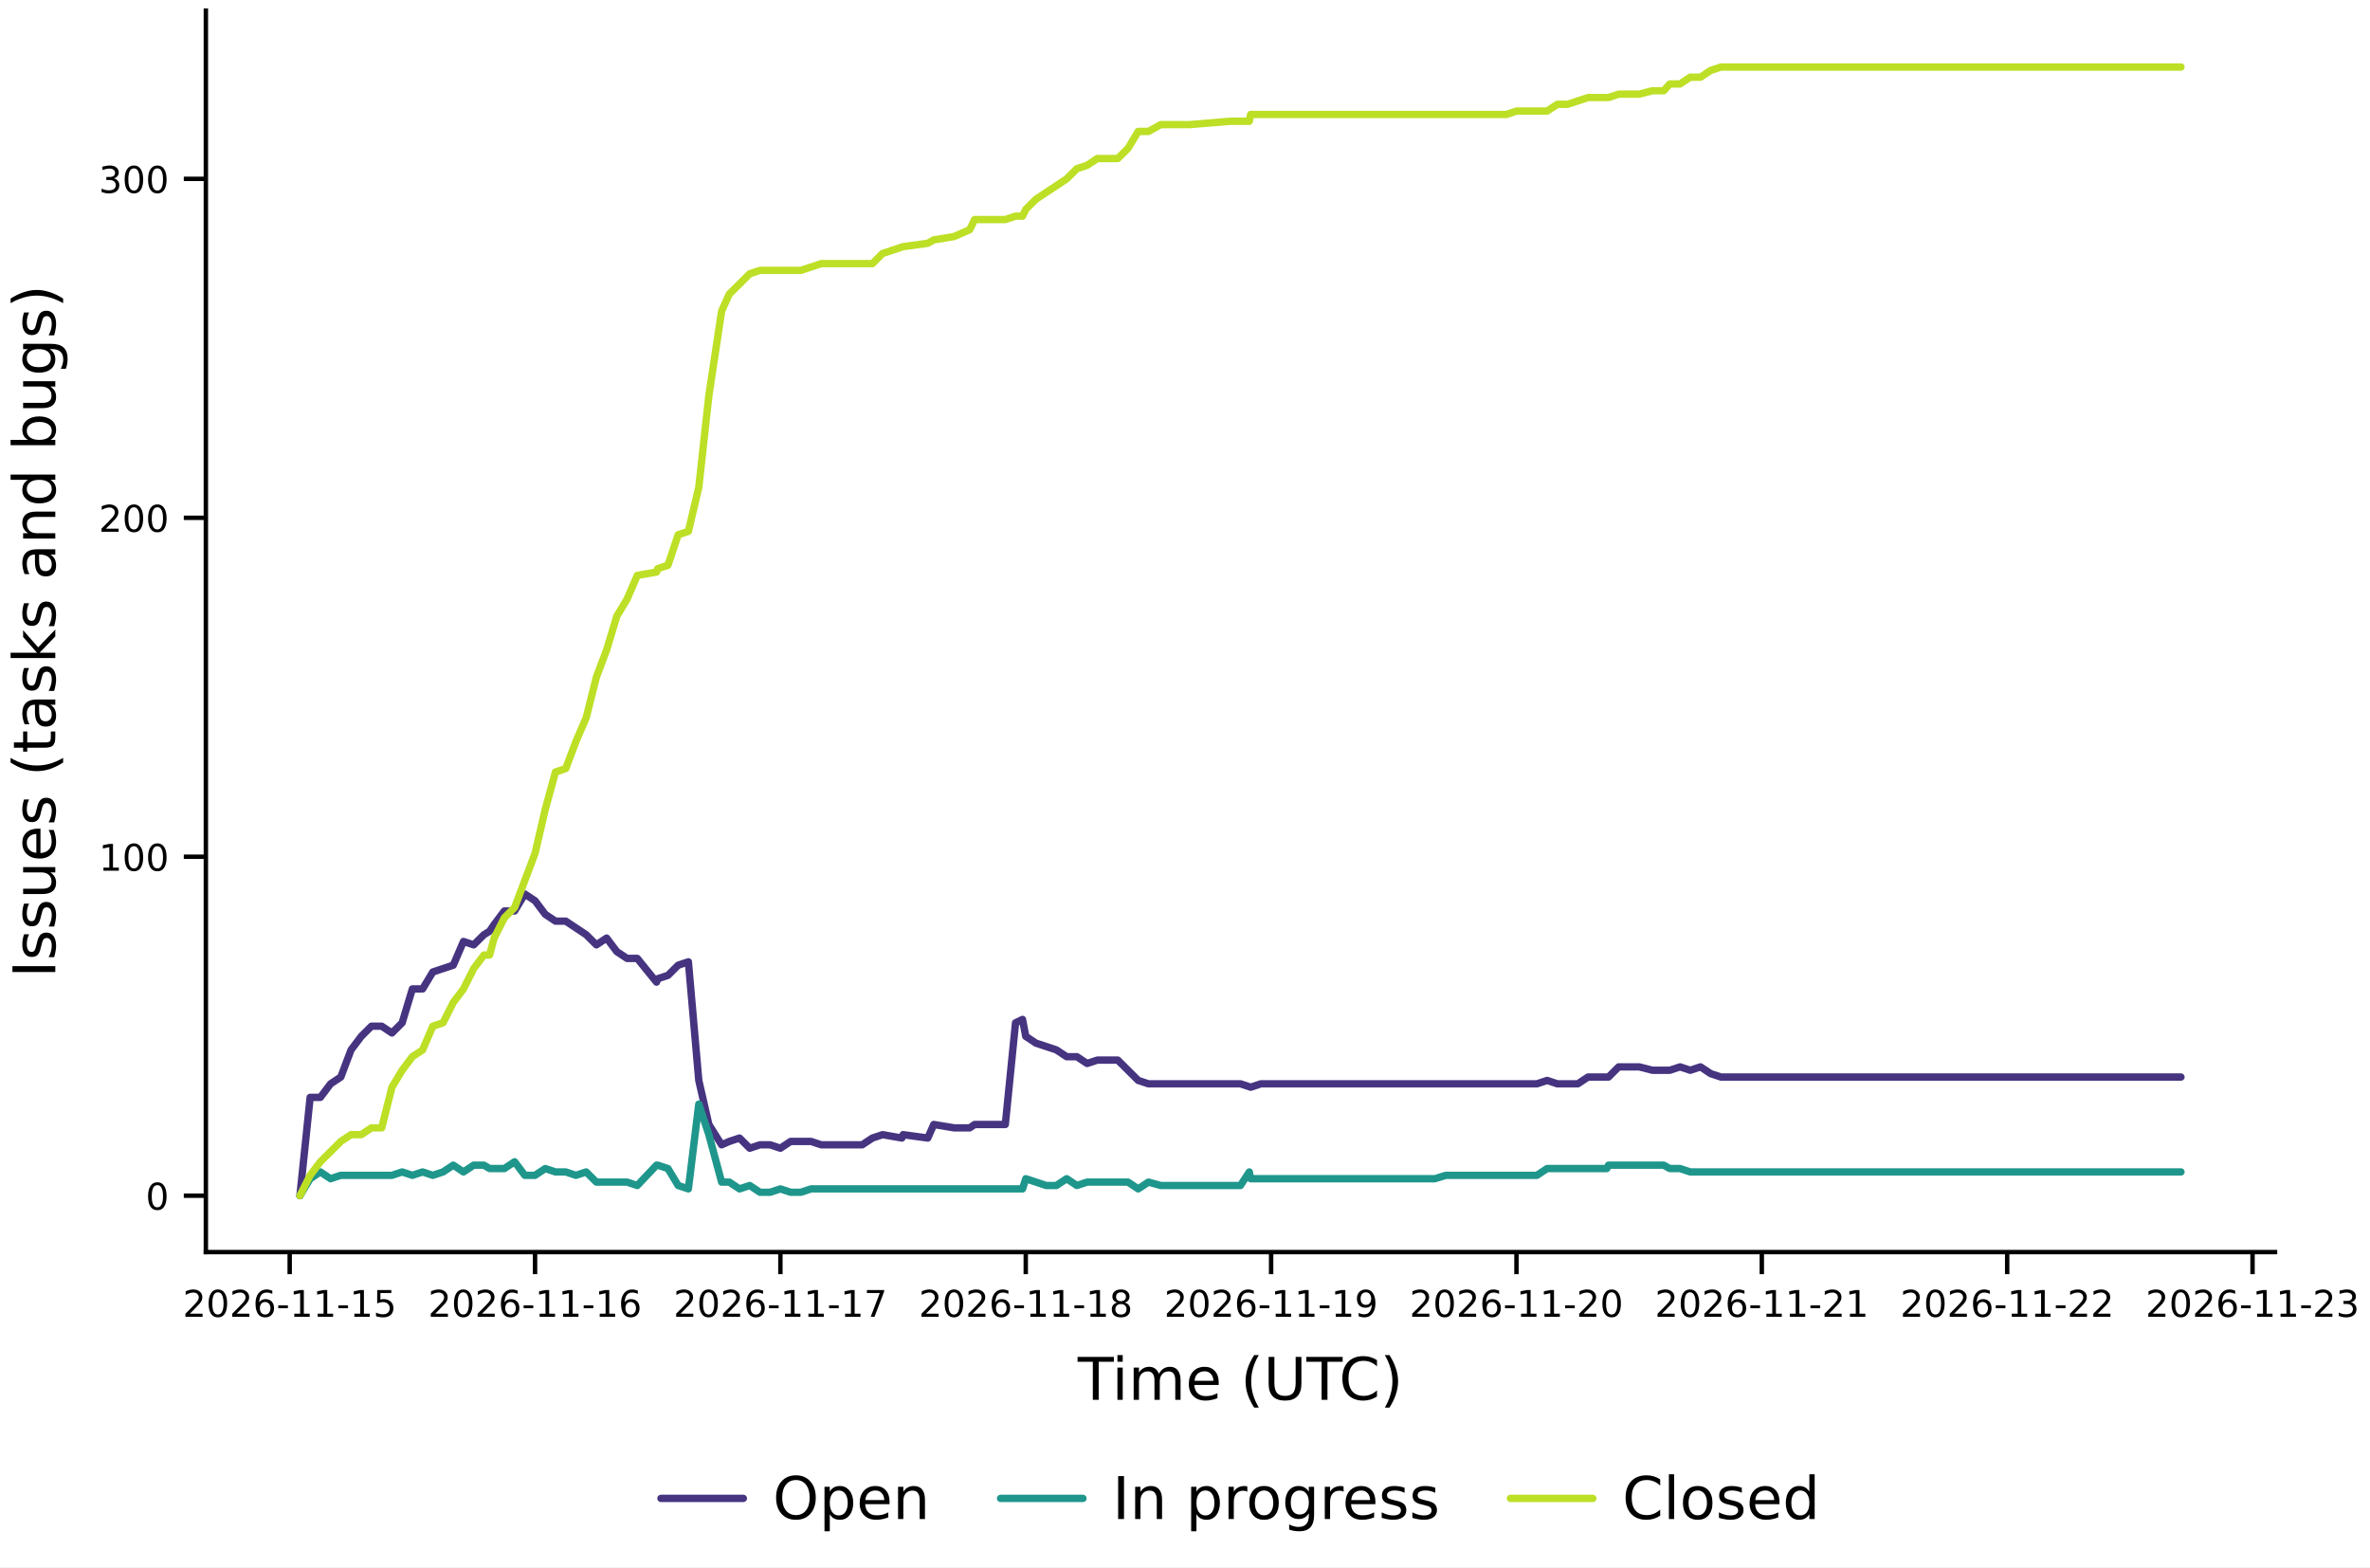
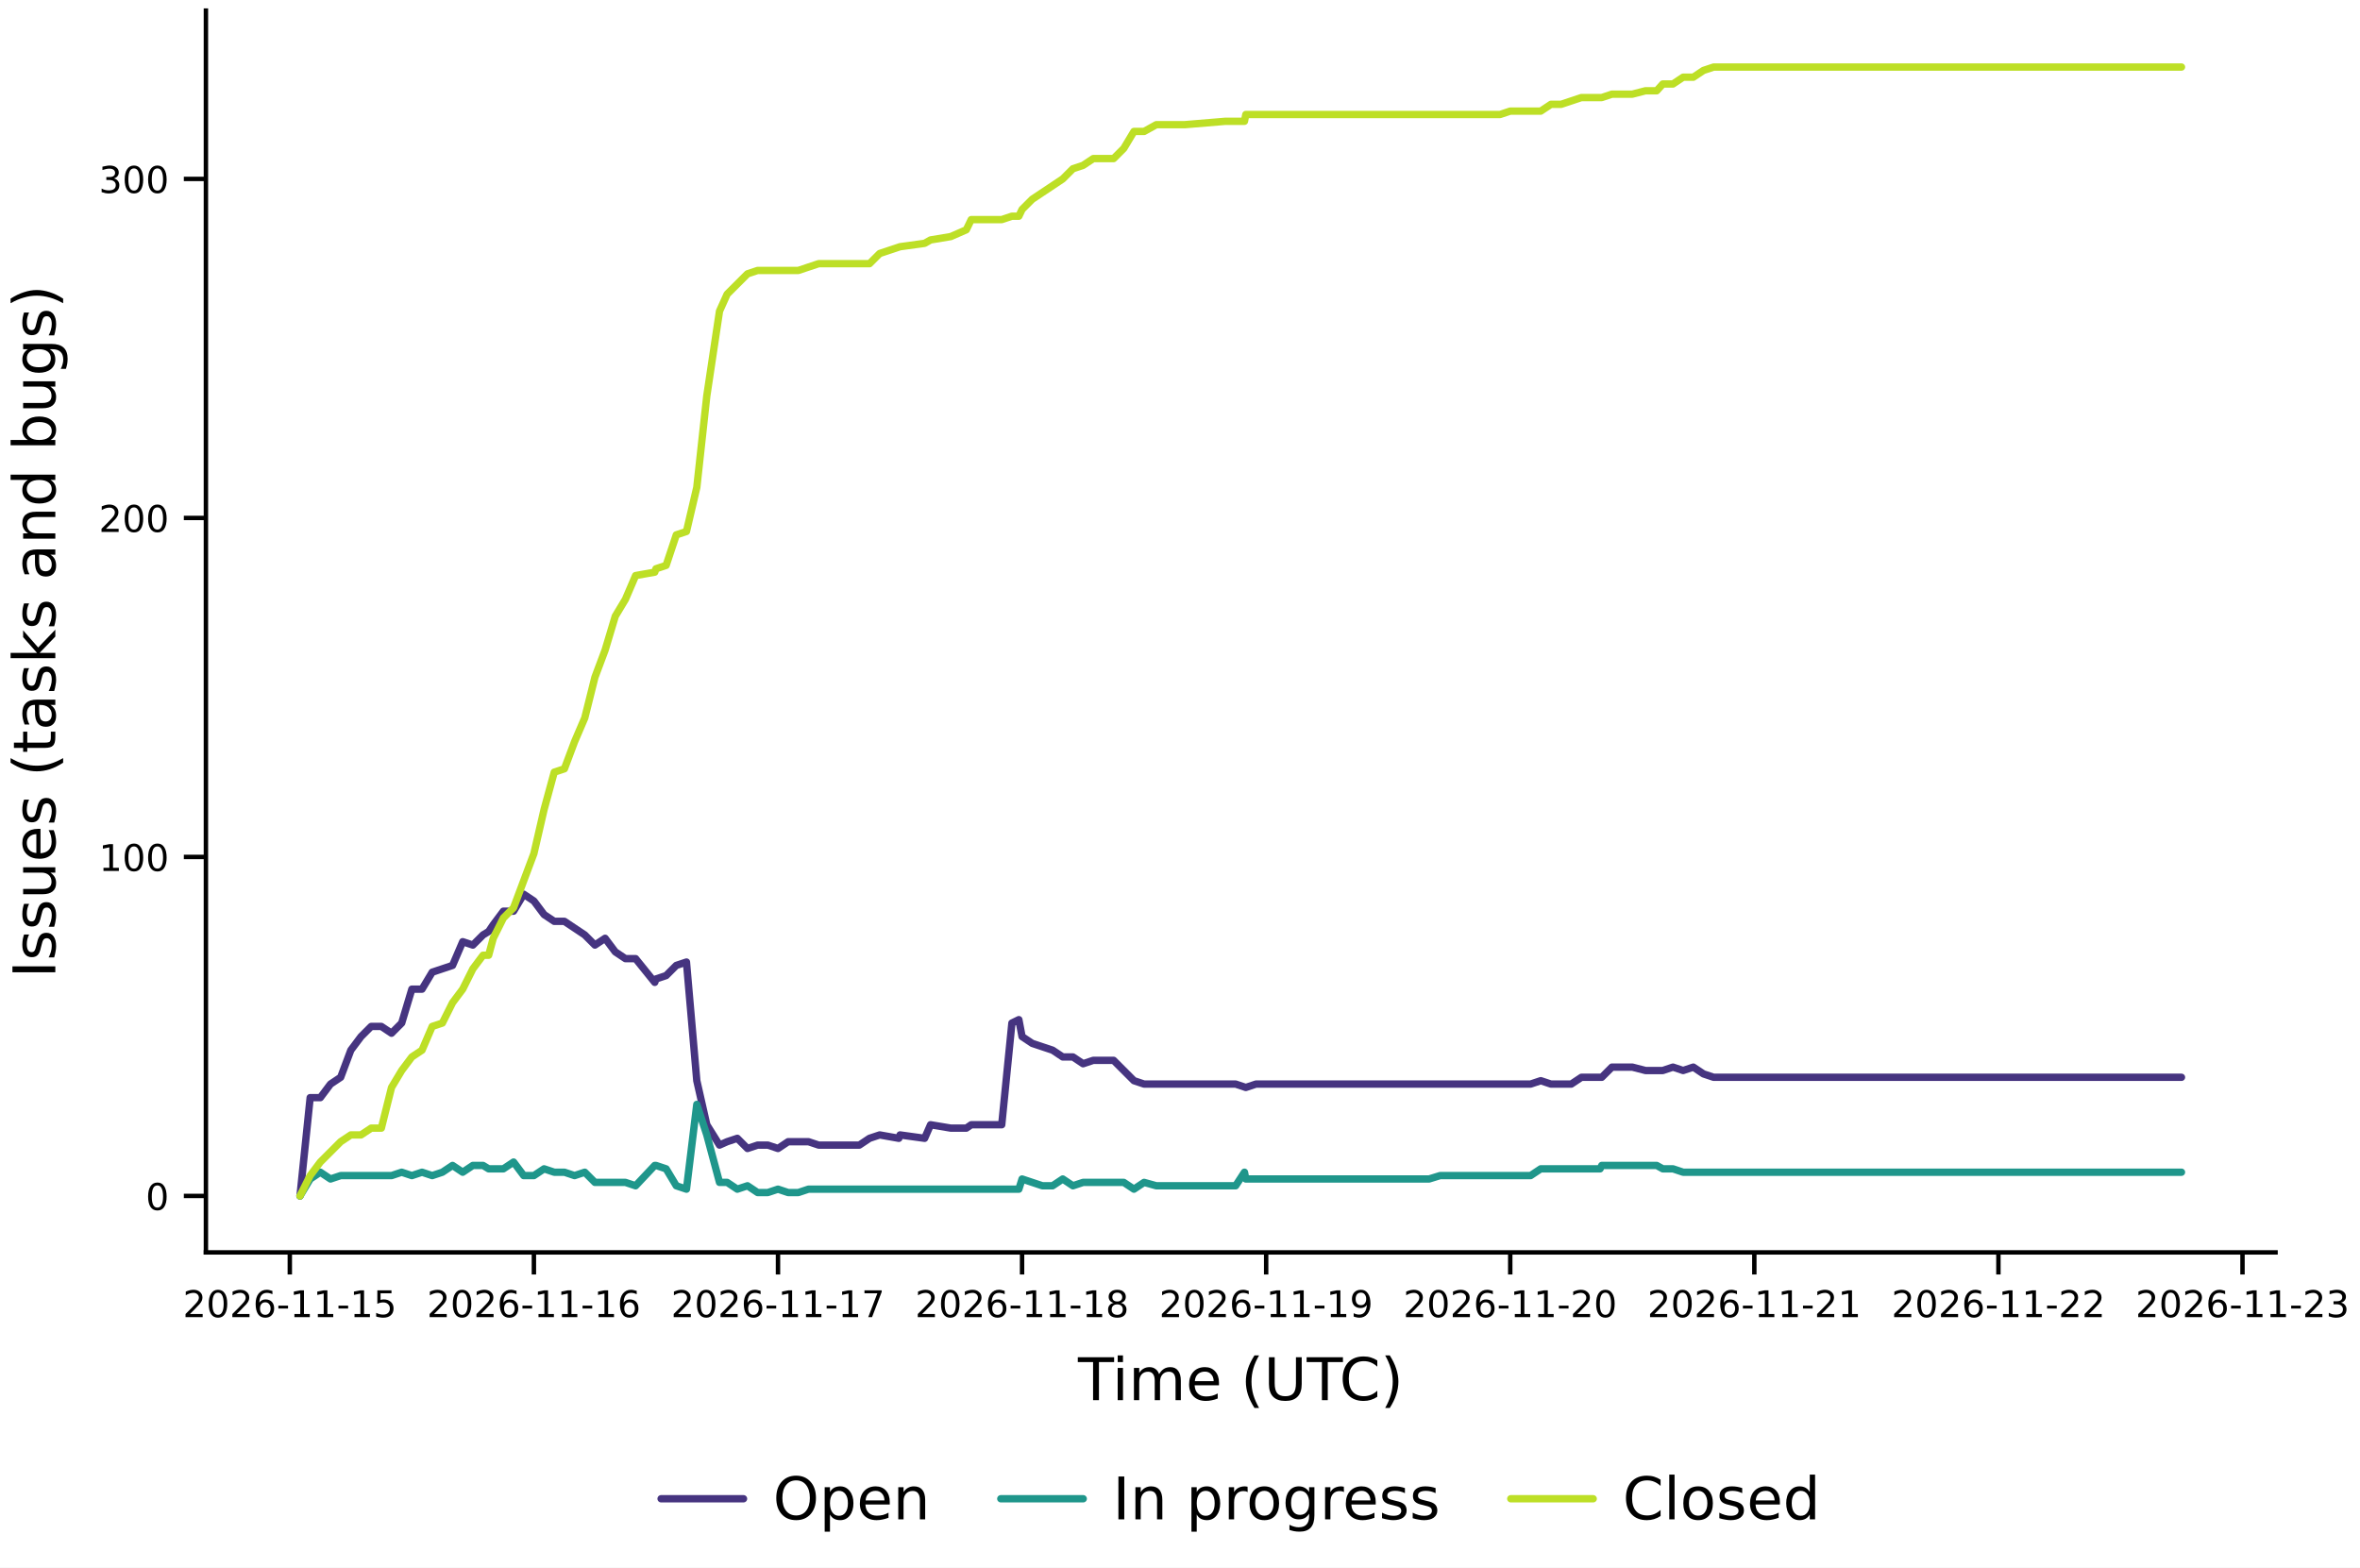
- <svg xmlns="http://www.w3.org/2000/svg" xmlns:xlink="http://www.w3.org/1999/xlink" width="322.167pt" height="213.046pt" viewBox="0 0 322.167 213.046" version="1.1">
+ <svg xmlns="http://www.w3.org/2000/svg" xmlns:xlink="http://www.w3.org/1999/xlink" width="320.733pt" height="213.046pt" viewBox="0 0 320.733 213.046" version="1.1">
  <defs>
    <style type="text/css">*{stroke-linejoin: round; stroke-linecap: butt}</style>
  </defs>
  <g id="figure_1">
    <g id="patch_1">
-       <path d="M 0 213.046  L 322.167 213.046  L 322.167 0  L 0 0  z " style="fill: #ffffff" />
+       <path d="M 0 213.046  L 320.733 213.046  L 320.733 0  L 0 0  z " style="fill: #ffffff" />
    </g>
    <g id="axes_1">
      <g id="patch_2">
        <path d="M 27.984 170.203  L 309.256 170.203  L 309.256 1.44  L 27.984 1.44  z " style="fill: #ffffff" />
      </g>
      <g id="matplotlib.axis_1">
        <g id="xtick_1">
          <g id="line2d_1">
            <defs>
-               <path id="m17aa8b5783" d="M 0 0  L 0 3  " style="stroke: #000000; stroke-width: 0.6" />
+               <path id="m67f347a7fc" d="M 0 0  L 0 3  " style="stroke: #000000; stroke-width: 0.6" />
            </defs>
            <g>
-               <use xlink:href="#m17aa8b5783" x="39.38" y="170.203" style="stroke: #000000; stroke-width: 0.6" />
+               <use xlink:href="#m67f347a7fc" x="39.387" y="170.203" style="stroke: #000000; stroke-width: 0.6" />
            </g>
          </g>
          <g id="text_1">
-             <text style="font-size: 5px; font-family: 'DejaVu Sans', sans-serif; text-anchor: middle" x="39.38" y="179.002" transform="rotate(-0 39.37976 179.0017)">2026-11-15</text>
+             <text style="font-size: 5px; font-family: 'DejaVu Sans', sans-serif; text-anchor: middle" x="39.387" y="179.002" transform="rotate(-0 39.38727 179.0017)">2026-11-15</text>
          </g>
        </g>
        <g id="xtick_2">
          <g id="line2d_2">
            <g>
-               <use xlink:href="#m17aa8b5783" x="72.732" y="170.203" style="stroke: #000000; stroke-width: 0.6" />
+               <use xlink:href="#m67f347a7fc" x="72.559" y="170.203" style="stroke: #000000; stroke-width: 0.6" />
            </g>
          </g>
          <g id="text_2">
-             <text style="font-size: 5px; font-family: 'DejaVu Sans', sans-serif; text-anchor: middle" x="72.732" y="179.002" transform="rotate(-0 72.73211 179.0017)">2026-11-16</text>
+             <text style="font-size: 5px; font-family: 'DejaVu Sans', sans-serif; text-anchor: middle" x="72.559" y="179.002" transform="rotate(-0 72.55933 179.0017)">2026-11-16</text>
          </g>
        </g>
        <g id="xtick_3">
          <g id="line2d_3">
            <g>
-               <use xlink:href="#m17aa8b5783" x="106.084" y="170.203" style="stroke: #000000; stroke-width: 0.6" />
+               <use xlink:href="#m67f347a7fc" x="105.731" y="170.203" style="stroke: #000000; stroke-width: 0.6" />
            </g>
          </g>
          <g id="text_3">
-             <text style="font-size: 5px; font-family: 'DejaVu Sans', sans-serif; text-anchor: middle" x="106.084" y="179.002" transform="rotate(-0 106.0845 179.0017)">2026-11-17</text>
+             <text style="font-size: 5px; font-family: 'DejaVu Sans', sans-serif; text-anchor: middle" x="105.731" y="179.002" transform="rotate(-0 105.7314 179.0017)">2026-11-17</text>
          </g>
        </g>
        <g id="xtick_4">
          <g id="line2d_4">
            <g>
-               <use xlink:href="#m17aa8b5783" x="139.437" y="170.203" style="stroke: #000000; stroke-width: 0.6" />
+               <use xlink:href="#m67f347a7fc" x="138.903" y="170.203" style="stroke: #000000; stroke-width: 0.6" />
            </g>
          </g>
          <g id="text_4">
-             <text style="font-size: 5px; font-family: 'DejaVu Sans', sans-serif; text-anchor: middle" x="139.437" y="179.002" transform="rotate(-0 139.4368 179.0017)">2026-11-18</text>
+             <text style="font-size: 5px; font-family: 'DejaVu Sans', sans-serif; text-anchor: middle" x="138.903" y="179.002" transform="rotate(-0 138.9035 179.0017)">2026-11-18</text>
          </g>
        </g>
        <g id="xtick_5">
          <g id="line2d_5">
            <g>
-               <use xlink:href="#m17aa8b5783" x="172.789" y="170.203" style="stroke: #000000; stroke-width: 0.6" />
+               <use xlink:href="#m67f347a7fc" x="172.076" y="170.203" style="stroke: #000000; stroke-width: 0.6" />
            </g>
          </g>
          <g id="text_5">
-             <text style="font-size: 5px; font-family: 'DejaVu Sans', sans-serif; text-anchor: middle" x="172.789" y="179.002" transform="rotate(-0 172.7891 179.0017)">2026-11-19</text>
+             <text style="font-size: 5px; font-family: 'DejaVu Sans', sans-serif; text-anchor: middle" x="172.076" y="179.002" transform="rotate(-0 172.0755 179.0017)">2026-11-19</text>
          </g>
        </g>
        <g id="xtick_6">
          <g id="line2d_6">
            <g>
-               <use xlink:href="#m17aa8b5783" x="206.141" y="170.203" style="stroke: #000000; stroke-width: 0.6" />
+               <use xlink:href="#m67f347a7fc" x="205.248" y="170.203" style="stroke: #000000; stroke-width: 0.6" />
            </g>
          </g>
          <g id="text_6">
-             <text style="font-size: 5px; font-family: 'DejaVu Sans', sans-serif; text-anchor: middle" x="206.141" y="179.002" transform="rotate(-0 206.1415 179.0017)">2026-11-20</text>
+             <text style="font-size: 5px; font-family: 'DejaVu Sans', sans-serif; text-anchor: middle" x="205.248" y="179.002" transform="rotate(-0 205.2476 179.0017)">2026-11-20</text>
          </g>
        </g>
        <g id="xtick_7">
          <g id="line2d_7">
            <g>
-               <use xlink:href="#m17aa8b5783" x="239.494" y="170.203" style="stroke: #000000; stroke-width: 0.6" />
+               <use xlink:href="#m67f347a7fc" x="238.42" y="170.203" style="stroke: #000000; stroke-width: 0.6" />
            </g>
          </g>
          <g id="text_7">
-             <text style="font-size: 5px; font-family: 'DejaVu Sans', sans-serif; text-anchor: middle" x="239.494" y="179.002" transform="rotate(-0 239.4938 179.0017)">2026-11-21</text>
+             <text style="font-size: 5px; font-family: 'DejaVu Sans', sans-serif; text-anchor: middle" x="238.42" y="179.002" transform="rotate(-0 238.4196 179.0017)">2026-11-21</text>
          </g>
        </g>
        <g id="xtick_8">
          <g id="line2d_8">
            <g>
-               <use xlink:href="#m17aa8b5783" x="272.846" y="170.203" style="stroke: #000000; stroke-width: 0.6" />
+               <use xlink:href="#m67f347a7fc" x="271.592" y="170.203" style="stroke: #000000; stroke-width: 0.6" />
            </g>
          </g>
          <g id="text_8">
-             <text style="font-size: 5px; font-family: 'DejaVu Sans', sans-serif; text-anchor: middle" x="272.846" y="179.002" transform="rotate(-0 272.8462 179.0017)">2026-11-22</text>
+             <text style="font-size: 5px; font-family: 'DejaVu Sans', sans-serif; text-anchor: middle" x="271.592" y="179.002" transform="rotate(-0 271.5917 179.0017)">2026-11-22</text>
          </g>
        </g>
        <g id="xtick_9">
          <g id="line2d_9">
            <g>
-               <use xlink:href="#m17aa8b5783" x="306.199" y="170.203" style="stroke: #000000; stroke-width: 0.6" />
+               <use xlink:href="#m67f347a7fc" x="304.764" y="170.203" style="stroke: #000000; stroke-width: 0.6" />
            </g>
          </g>
          <g id="text_9">
-             <text style="font-size: 5px; font-family: 'DejaVu Sans', sans-serif; text-anchor: middle" x="306.199" y="179.002" transform="rotate(-0 306.1985 179.0017)">2026-11-23</text>
+             <text style="font-size: 5px; font-family: 'DejaVu Sans', sans-serif; text-anchor: middle" x="304.764" y="179.002" transform="rotate(-0 304.7638 179.0017)">2026-11-23</text>
          </g>
        </g>
        <g id="text_10">
          <text style="font-size: 8px; font-family: 'DejaVu Sans', sans-serif; text-anchor: middle" x="168.62" y="190.282" transform="rotate(-0 168.6201 190.2816)">Time (UTC)</text>
        </g>
      </g>
      <g id="matplotlib.axis_2">
        <g id="ytick_1">
          <g id="line2d_10">
            <defs>
-               <path id="m4427c4780b" d="M 0 0  L -3 0  " style="stroke: #000000; stroke-width: 0.6" />
+               <path id="mabcaf0f6fe" d="M 0 0  L -3 0  " style="stroke: #000000; stroke-width: 0.6" />
            </defs>
            <g>
-               <use xlink:href="#m4427c4780b" x="27.984" y="162.532" style="stroke: #000000; stroke-width: 0.6" />
+               <use xlink:href="#mabcaf0f6fe" x="27.984" y="162.532" style="stroke: #000000; stroke-width: 0.6" />
            </g>
          </g>
          <g id="text_11">
            <text style="font-size: 5px; font-family: 'DejaVu Sans', sans-serif; text-anchor: end" x="22.984" y="164.431" transform="rotate(-0 22.98438 164.4312)">0</text>
          </g>
        </g>
        <g id="ytick_2">
          <g id="line2d_11">
            <g>
-               <use xlink:href="#m4427c4780b" x="27.984" y="116.46" style="stroke: #000000; stroke-width: 0.6" />
+               <use xlink:href="#mabcaf0f6fe" x="27.984" y="116.46" style="stroke: #000000; stroke-width: 0.6" />
            </g>
          </g>
          <g id="text_12">
            <text style="font-size: 5px; font-family: 'DejaVu Sans', sans-serif; text-anchor: end" x="22.984" y="118.359" transform="rotate(-0 22.98438 118.3589)">100</text>
          </g>
        </g>
        <g id="ytick_3">
          <g id="line2d_12">
            <g>
-               <use xlink:href="#m4427c4780b" x="27.984" y="70.387" style="stroke: #000000; stroke-width: 0.6" />
+               <use xlink:href="#mabcaf0f6fe" x="27.984" y="70.387" style="stroke: #000000; stroke-width: 0.6" />
            </g>
          </g>
          <g id="text_13">
            <text style="font-size: 5px; font-family: 'DejaVu Sans', sans-serif; text-anchor: end" x="22.984" y="72.287" transform="rotate(-0 22.98438 72.28662)">200</text>
          </g>
        </g>
        <g id="ytick_4">
          <g id="line2d_13">
            <g>
-               <use xlink:href="#m4427c4780b" x="27.984" y="24.315" style="stroke: #000000; stroke-width: 0.6" />
+               <use xlink:href="#mabcaf0f6fe" x="27.984" y="24.315" style="stroke: #000000; stroke-width: 0.6" />
            </g>
          </g>
          <g id="text_14">
            <text style="font-size: 5px; font-family: 'DejaVu Sans', sans-serif; text-anchor: end" x="22.984" y="26.214" transform="rotate(-0 22.98438 26.21431)">300</text>
          </g>
        </g>
        <g id="text_15">
          <text style="font-size: 8px; font-family: 'DejaVu Sans', sans-serif; text-anchor: middle" x="7.519" y="85.821" transform="rotate(-90 7.51875 85.82143)">Issues (tasks and bugs)</text>
        </g>
      </g>
      <g id="line2d_14">
-         <path d="M 40.769 162.532  L 42.159 149.171  L 43.549 149.171  L 44.938 147.328  L 46.328 146.407  L 47.718 142.721  L 49.108 140.878  L 50.497 139.496  L 51.887 139.496  L 53.277 140.417  L 54.666 139.035  L 56.056 134.428  L 57.446 134.428  L 58.835 132.124  L 61.615 131.203  L 63.004 127.978  L 64.394 128.438  L 65.784 127.056  L 66.548 126.595  L 67.173 125.674  L 68.563 123.831  L 69.953 123.831  L 71.342 121.527  L 72.732 122.449  L 74.122 124.292  L 75.511 125.213  L 76.901 125.213  L 79.681 127.056  L 81.07 128.438  L 82.46 127.517  L 83.85 129.36  L 85.239 130.281  L 86.629 130.281  L 89.246 133.506  L 89.408 133.046  L 90.798 132.585  L 92.188 131.203  L 93.577 130.742  L 94.99 146.867  L 96.357 152.857  L 98.094 155.621  L 99.136 155.16  L 100.526 154.7  L 101.915 156.082  L 103.305 155.621  L 104.695 155.621  L 106.084 156.082  L 107.474 155.16  L 110.253 155.16  L 111.643 155.621  L 117.202 155.621  L 118.592 154.7  L 119.981 154.239  L 122.598 154.7  L 122.761 154.239  L 126.119 154.7  L 126.93 152.857  L 129.709 153.317  L 131.817 153.317  L 132.488 152.857  L 136.657 152.857  L 138.047 139.035  L 138.997 138.574  L 139.437 140.878  L 140.826 141.799  L 143.606 142.721  L 144.996 143.642  L 146.385 143.642  L 147.775 144.564  L 149.165 144.103  L 151.944 144.103  L 154.723 146.867  L 156.113 147.328  L 168.62 147.328  L 170.01 147.789  L 171.399 147.328  L 208.921 147.328  L 210.311 146.867  L 211.7 147.328  L 214.48 147.328  L 215.869 146.407  L 218.649 146.407  L 220.038 145.024  L 222.818 145.024  L 224.624 145.485  L 226.987 145.485  L 228.376 145.024  L 229.766 145.485  L 231.156 145.024  L 232.545 145.946  L 233.935 146.407  L 296.471 146.407  L 296.471 146.407  " clip-path="url(#p553aa01123)" style="fill: none; stroke: #463480; stroke-linecap: round" />
+         <path d="M 40.769 162.532  L 42.152 149.171  L 43.534 149.171  L 44.916 147.328  L 46.298 146.407  L 47.68 142.721  L 49.062 140.878  L 50.445 139.496  L 51.827 139.496  L 53.209 140.417  L 54.591 139.035  L 55.973 134.428  L 57.355 134.428  L 58.738 132.124  L 61.502 131.203  L 62.884 127.978  L 64.266 128.438  L 65.648 127.056  L 66.409 126.595  L 67.031 125.674  L 68.413 123.831  L 69.795 123.831  L 71.177 121.527  L 72.559 122.449  L 73.942 124.292  L 75.324 125.213  L 76.706 125.213  L 79.47 127.056  L 80.852 128.438  L 82.235 127.517  L 83.617 129.36  L 84.999 130.281  L 86.381 130.281  L 88.984 133.506  L 89.145 133.046  L 90.528 132.585  L 91.91 131.203  L 93.292 130.742  L 94.697 146.867  L 96.056 152.857  L 97.784 155.621  L 98.821 155.16  L 100.203 154.7  L 101.585 156.082  L 102.967 155.621  L 104.349 155.621  L 105.731 156.082  L 107.114 155.16  L 109.878 155.16  L 111.26 155.621  L 116.789 155.621  L 118.171 154.7  L 119.553 154.239  L 122.156 154.7  L 122.317 154.239  L 125.658 154.7  L 126.464 152.857  L 129.228 153.317  L 131.325 153.317  L 131.993 152.857  L 136.139 152.857  L 137.521 139.035  L 138.466 138.574  L 138.903 140.878  L 140.286 141.799  L 143.05 142.721  L 144.432 143.642  L 145.814 143.642  L 147.196 144.564  L 148.579 144.103  L 151.343 144.103  L 154.107 146.867  L 155.489 147.328  L 167.929 147.328  L 169.311 147.789  L 170.693 147.328  L 208.012 147.328  L 209.394 146.867  L 210.776 147.328  L 213.541 147.328  L 214.923 146.407  L 217.687 146.407  L 219.069 145.024  L 221.834 145.024  L 223.63 145.485  L 225.98 145.485  L 227.362 145.024  L 228.744 145.485  L 230.127 145.024  L 231.509 145.946  L 232.891 146.407  L 296.471 146.407  L 296.471 146.407  " clip-path="url(#pa04a0cc89b)" style="fill: none; stroke: #463480; stroke-linecap: round" />
      </g>
      <g id="line2d_15">
-         <path d="M 40.769 162.532  L 42.159 160.228  L 43.549 159.307  L 44.938 160.228  L 46.328 159.767  L 53.277 159.767  L 54.666 159.307  L 56.056 159.767  L 57.446 159.307  L 58.835 159.767  L 60.225 159.307  L 61.615 158.385  L 63.004 159.307  L 64.394 158.385  L 65.784 158.385  L 66.548 158.846  L 68.563 158.846  L 69.953 157.925  L 71.342 159.767  L 72.732 159.767  L 74.122 158.846  L 75.511 159.307  L 76.901 159.307  L 78.291 159.767  L 79.681 159.307  L 81.07 160.689  L 85.239 160.689  L 86.629 161.15  L 89.246 158.385  L 89.408 158.385  L 90.798 158.846  L 92.188 161.15  L 93.577 161.61  L 94.99 150.092  L 96.357 154.239  L 98.094 160.689  L 99.136 160.689  L 100.526 161.61  L 101.915 161.15  L 103.305 162.071  L 104.695 162.071  L 106.084 161.61  L 107.474 162.071  L 108.864 162.071  L 110.253 161.61  L 138.997 161.61  L 139.437 160.228  L 142.216 161.15  L 143.606 161.15  L 144.996 160.228  L 146.385 161.15  L 147.775 160.689  L 153.334 160.689  L 154.723 161.61  L 156.113 160.689  L 157.781 161.15  L 168.62 161.15  L 169.824 159.307  L 170.01 160.228  L 195.047 160.228  L 196.553 159.767  L 208.921 159.767  L 210.311 158.846  L 218.417 158.846  L 218.649 158.385  L 226.153 158.385  L 226.987 158.846  L 228.376 158.846  L 229.766 159.307  L 296.471 159.307  L 296.471 159.307  " clip-path="url(#p553aa01123)" style="fill: none; stroke: #1f968b; stroke-linecap: round" />
+         <path d="M 40.769 162.532  L 42.152 160.228  L 43.534 159.307  L 44.916 160.228  L 46.298 159.767  L 53.209 159.767  L 54.591 159.307  L 55.973 159.767  L 57.355 159.307  L 58.738 159.767  L 60.12 159.307  L 61.502 158.385  L 62.884 159.307  L 64.266 158.385  L 65.648 158.385  L 66.409 158.846  L 68.413 158.846  L 69.795 157.925  L 71.177 159.767  L 72.559 159.767  L 73.942 158.846  L 75.324 159.307  L 76.706 159.307  L 78.088 159.767  L 79.47 159.307  L 80.852 160.689  L 84.999 160.689  L 86.381 161.15  L 88.984 158.385  L 89.145 158.385  L 90.528 158.846  L 91.91 161.15  L 93.292 161.61  L 94.697 150.092  L 96.056 154.239  L 97.784 160.689  L 98.821 160.689  L 100.203 161.61  L 101.585 161.15  L 102.967 162.071  L 104.349 162.071  L 105.731 161.61  L 107.114 162.071  L 108.496 162.071  L 109.878 161.61  L 138.466 161.61  L 138.903 160.228  L 141.668 161.15  L 143.05 161.15  L 144.432 160.228  L 145.814 161.15  L 147.196 160.689  L 152.725 160.689  L 154.107 161.61  L 155.489 160.689  L 157.148 161.15  L 167.929 161.15  L 169.127 159.307  L 169.311 160.228  L 194.213 160.228  L 195.711 159.767  L 208.012 159.767  L 209.394 158.846  L 217.457 158.846  L 217.687 158.385  L 225.151 158.385  L 225.98 158.846  L 227.362 158.846  L 228.744 159.307  L 296.471 159.307  L 296.471 159.307  " clip-path="url(#pa04a0cc89b)" style="fill: none; stroke: #1f968b; stroke-linecap: round" />
      </g>
      <g id="line2d_16">
-         <path d="M 40.769 162.532  L 42.159 159.767  L 43.549 157.925  L 46.328 155.16  L 47.718 154.239  L 49.108 154.239  L 50.497 153.317  L 51.887 153.317  L 53.277 147.789  L 54.666 145.485  L 56.056 143.642  L 57.446 142.721  L 58.835 139.496  L 60.225 139.035  L 61.615 136.271  L 63.004 134.428  L 64.394 131.663  L 65.784 129.82  L 66.548 129.82  L 67.173 127.517  L 68.563 124.753  L 69.953 123.37  L 72.732 115.999  L 74.122 110.009  L 75.511 104.941  L 76.901 104.481  L 78.291 100.795  L 79.681 97.57  L 81.07 92.041  L 82.46 88.355  L 83.85 83.748  L 85.239 81.445  L 86.629 78.22  L 89.246 77.759  L 89.408 77.298  L 90.798 76.837  L 92.188 72.691  L 93.577 72.23  L 94.99 66.241  L 96.357 53.801  L 98.094 42.283  L 99.136 39.979  L 101.915 37.215  L 103.305 36.754  L 108.864 36.754  L 111.643 35.833  L 118.592 35.833  L 119.981 34.451  L 122.761 33.529  L 126.119 33.069  L 126.93 32.608  L 129.709 32.147  L 131.817 31.226  L 132.488 29.844  L 136.657 29.844  L 138.047 29.383  L 138.997 29.383  L 139.437 28.461  L 140.826 27.079  L 144.996 24.315  L 146.385 22.933  L 147.775 22.472  L 149.165 21.551  L 151.944 21.551  L 153.334 20.168  L 154.723 17.865  L 156.113 17.865  L 157.781 16.943  L 161.672 16.943  L 167.23 16.483  L 169.824 16.483  L 170.01 15.561  L 204.752 15.561  L 206.141 15.1  L 210.311 15.1  L 211.7 14.179  L 213.09 14.179  L 215.869 13.258  L 218.649 13.258  L 220.038 12.797  L 222.818 12.797  L 224.624 12.336  L 226.153 12.336  L 226.987 11.415  L 228.376 11.415  L 229.766 10.493  L 231.156 10.493  L 232.545 9.572  L 233.935 9.111  L 296.471 9.111  L 296.471 9.111  " clip-path="url(#p553aa01123)" style="fill: none; stroke: #bddf26; stroke-linecap: round" />
+         <path d="M 40.769 162.532  L 42.152 159.767  L 43.534 157.925  L 46.298 155.16  L 47.68 154.239  L 49.062 154.239  L 50.445 153.317  L 51.827 153.317  L 53.209 147.789  L 54.591 145.485  L 55.973 143.642  L 57.355 142.721  L 58.738 139.496  L 60.12 139.035  L 61.502 136.271  L 62.884 134.428  L 64.266 131.663  L 65.648 129.82  L 66.409 129.82  L 67.031 127.517  L 68.413 124.753  L 69.795 123.37  L 72.559 115.999  L 73.942 110.009  L 75.324 104.941  L 76.706 104.481  L 78.088 100.795  L 79.47 97.57  L 80.852 92.041  L 82.235 88.355  L 83.617 83.748  L 84.999 81.445  L 86.381 78.22  L 88.984 77.759  L 89.145 77.298  L 90.528 76.837  L 91.91 72.691  L 93.292 72.23  L 94.697 66.241  L 96.056 53.801  L 97.784 42.283  L 98.821 39.979  L 101.585 37.215  L 102.967 36.754  L 108.496 36.754  L 111.26 35.833  L 118.171 35.833  L 119.553 34.451  L 122.317 33.529  L 125.658 33.069  L 126.464 32.608  L 129.228 32.147  L 131.325 31.226  L 131.993 29.844  L 136.139 29.844  L 137.521 29.383  L 138.466 29.383  L 138.903 28.461  L 140.286 27.079  L 144.432 24.315  L 145.814 22.933  L 147.196 22.472  L 148.579 21.551  L 151.343 21.551  L 152.725 20.168  L 154.107 17.865  L 155.489 17.865  L 157.148 16.943  L 161.018 16.943  L 166.547 16.483  L 169.127 16.483  L 169.311 15.561  L 203.865 15.561  L 205.248 15.1  L 209.394 15.1  L 210.776 14.179  L 212.158 14.179  L 214.923 13.258  L 217.687 13.258  L 219.069 12.797  L 221.834 12.797  L 223.63 12.336  L 225.151 12.336  L 225.98 11.415  L 227.362 11.415  L 228.744 10.493  L 230.127 10.493  L 231.509 9.572  L 232.891 9.111  L 296.471 9.111  L 296.471 9.111  " clip-path="url(#pa04a0cc89b)" style="fill: none; stroke: #bddf26; stroke-linecap: round" />
      </g>
      <g id="patch_3">
        <path d="M 27.984 170.203  L 27.984 1.44  " style="fill: none; stroke: #000000; stroke-width: 0.6; stroke-linejoin: miter; stroke-linecap: square" />
      </g>
      <g id="patch_4">
        <path d="M 27.984 170.203  L 309.256 170.203  " style="fill: none; stroke: #000000; stroke-width: 0.6; stroke-linejoin: miter; stroke-linecap: square" />
      </g>
      <g id="legend_1">
        <g id="line2d_17">
          <path d="M 89.846 203.684  L 95.446 203.684  L 101.046 203.684  " style="fill: none; stroke: #463480; stroke-linecap: round" />
        </g>
        <g id="text_16">
          <text style="font-size: 8px; font-family: 'DejaVu Sans', sans-serif; text-anchor: start" x="105.046" y="206.484" transform="rotate(-0 105.0457 206.4837)">Open</text>
        </g>
        <g id="line2d_18">
          <path d="M 136.014 203.684  L 141.614 203.684  L 147.214 203.684  " style="fill: none; stroke: #1f968b; stroke-linecap: round" />
        </g>
        <g id="text_17">
          <text style="font-size: 8px; font-family: 'DejaVu Sans', sans-serif; text-anchor: start" x="151.214" y="206.484" transform="rotate(-0 151.2145 206.4837)">In progress</text>
        </g>
        <g id="line2d_19">
          <path d="M 205.322 203.684  L 210.922 203.684  L 216.522 203.684  " style="fill: none; stroke: #bddf26; stroke-linecap: round" />
        </g>
        <g id="text_18">
          <text style="font-size: 8px; font-family: 'DejaVu Sans', sans-serif; text-anchor: start" x="220.522" y="206.484" transform="rotate(-0 220.522 206.4837)">Closed</text>
        </g>
      </g>
    </g>
  </g>
  <defs>
-     <clipPath id="p553aa01123">
+     <clipPath id="pa04a0cc89b">
      <rect x="27.984" y="1.44" width="281.271" height="168.763" />
    </clipPath>
  </defs>
</svg>
